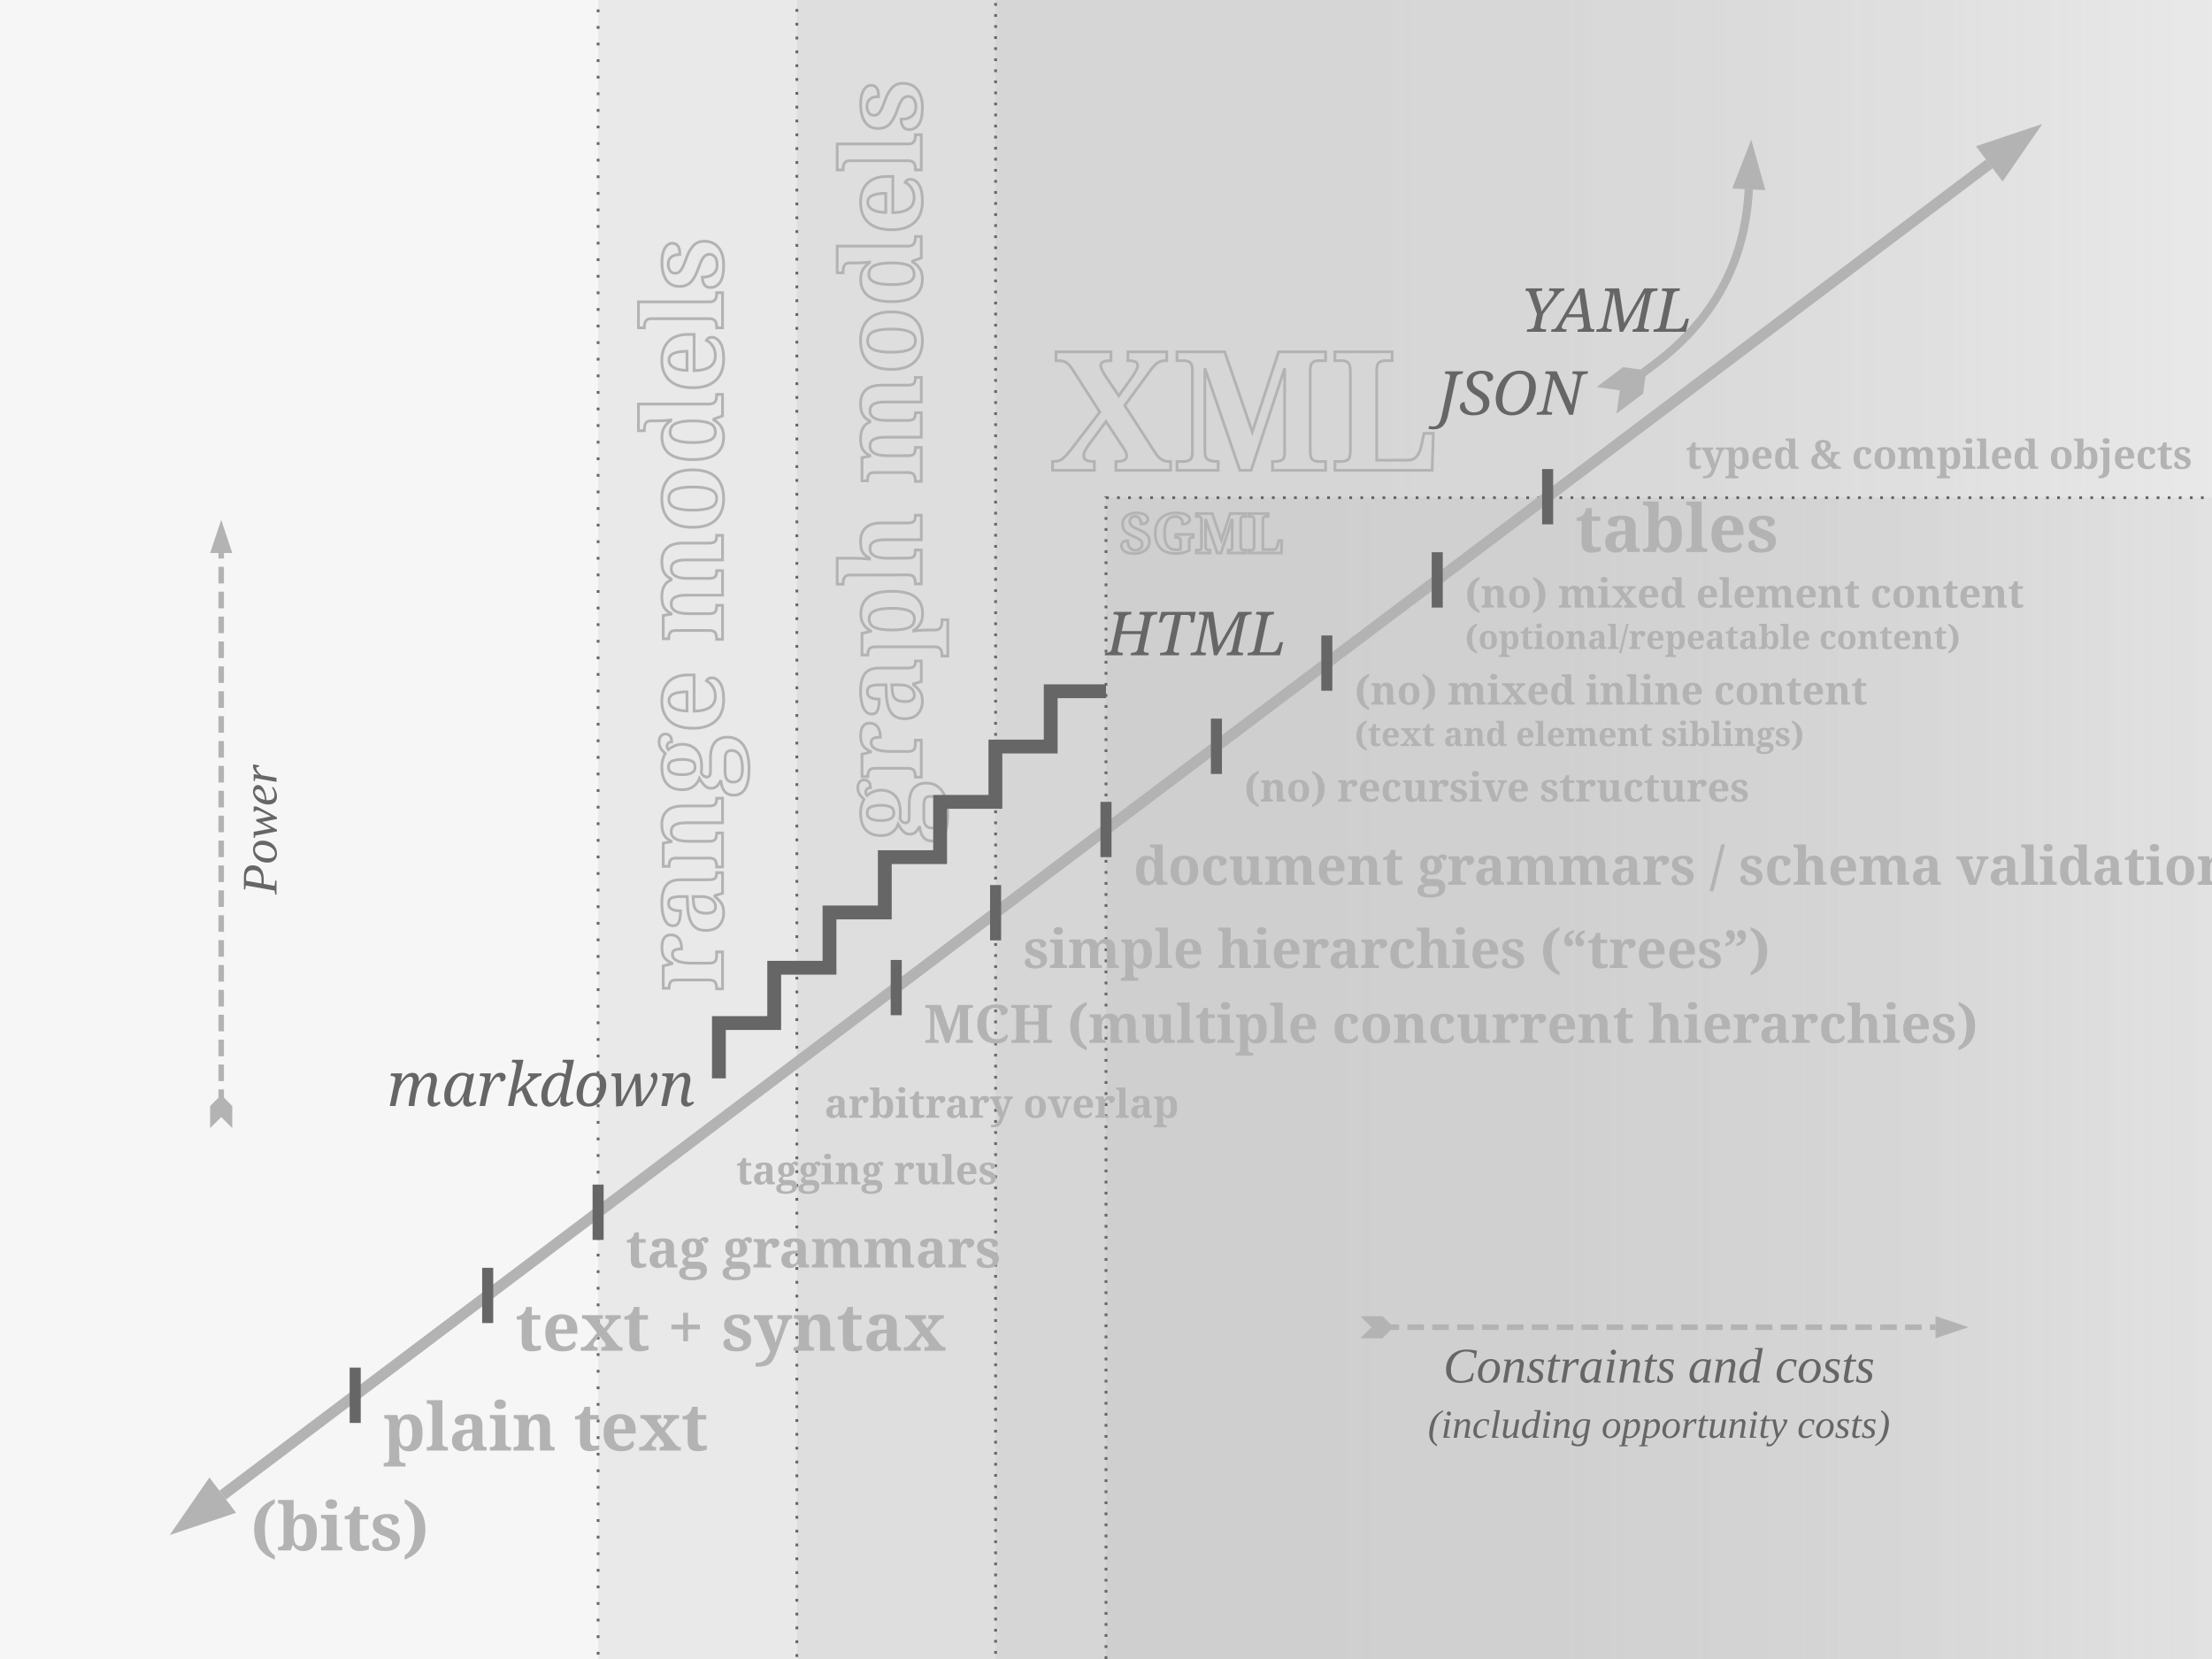
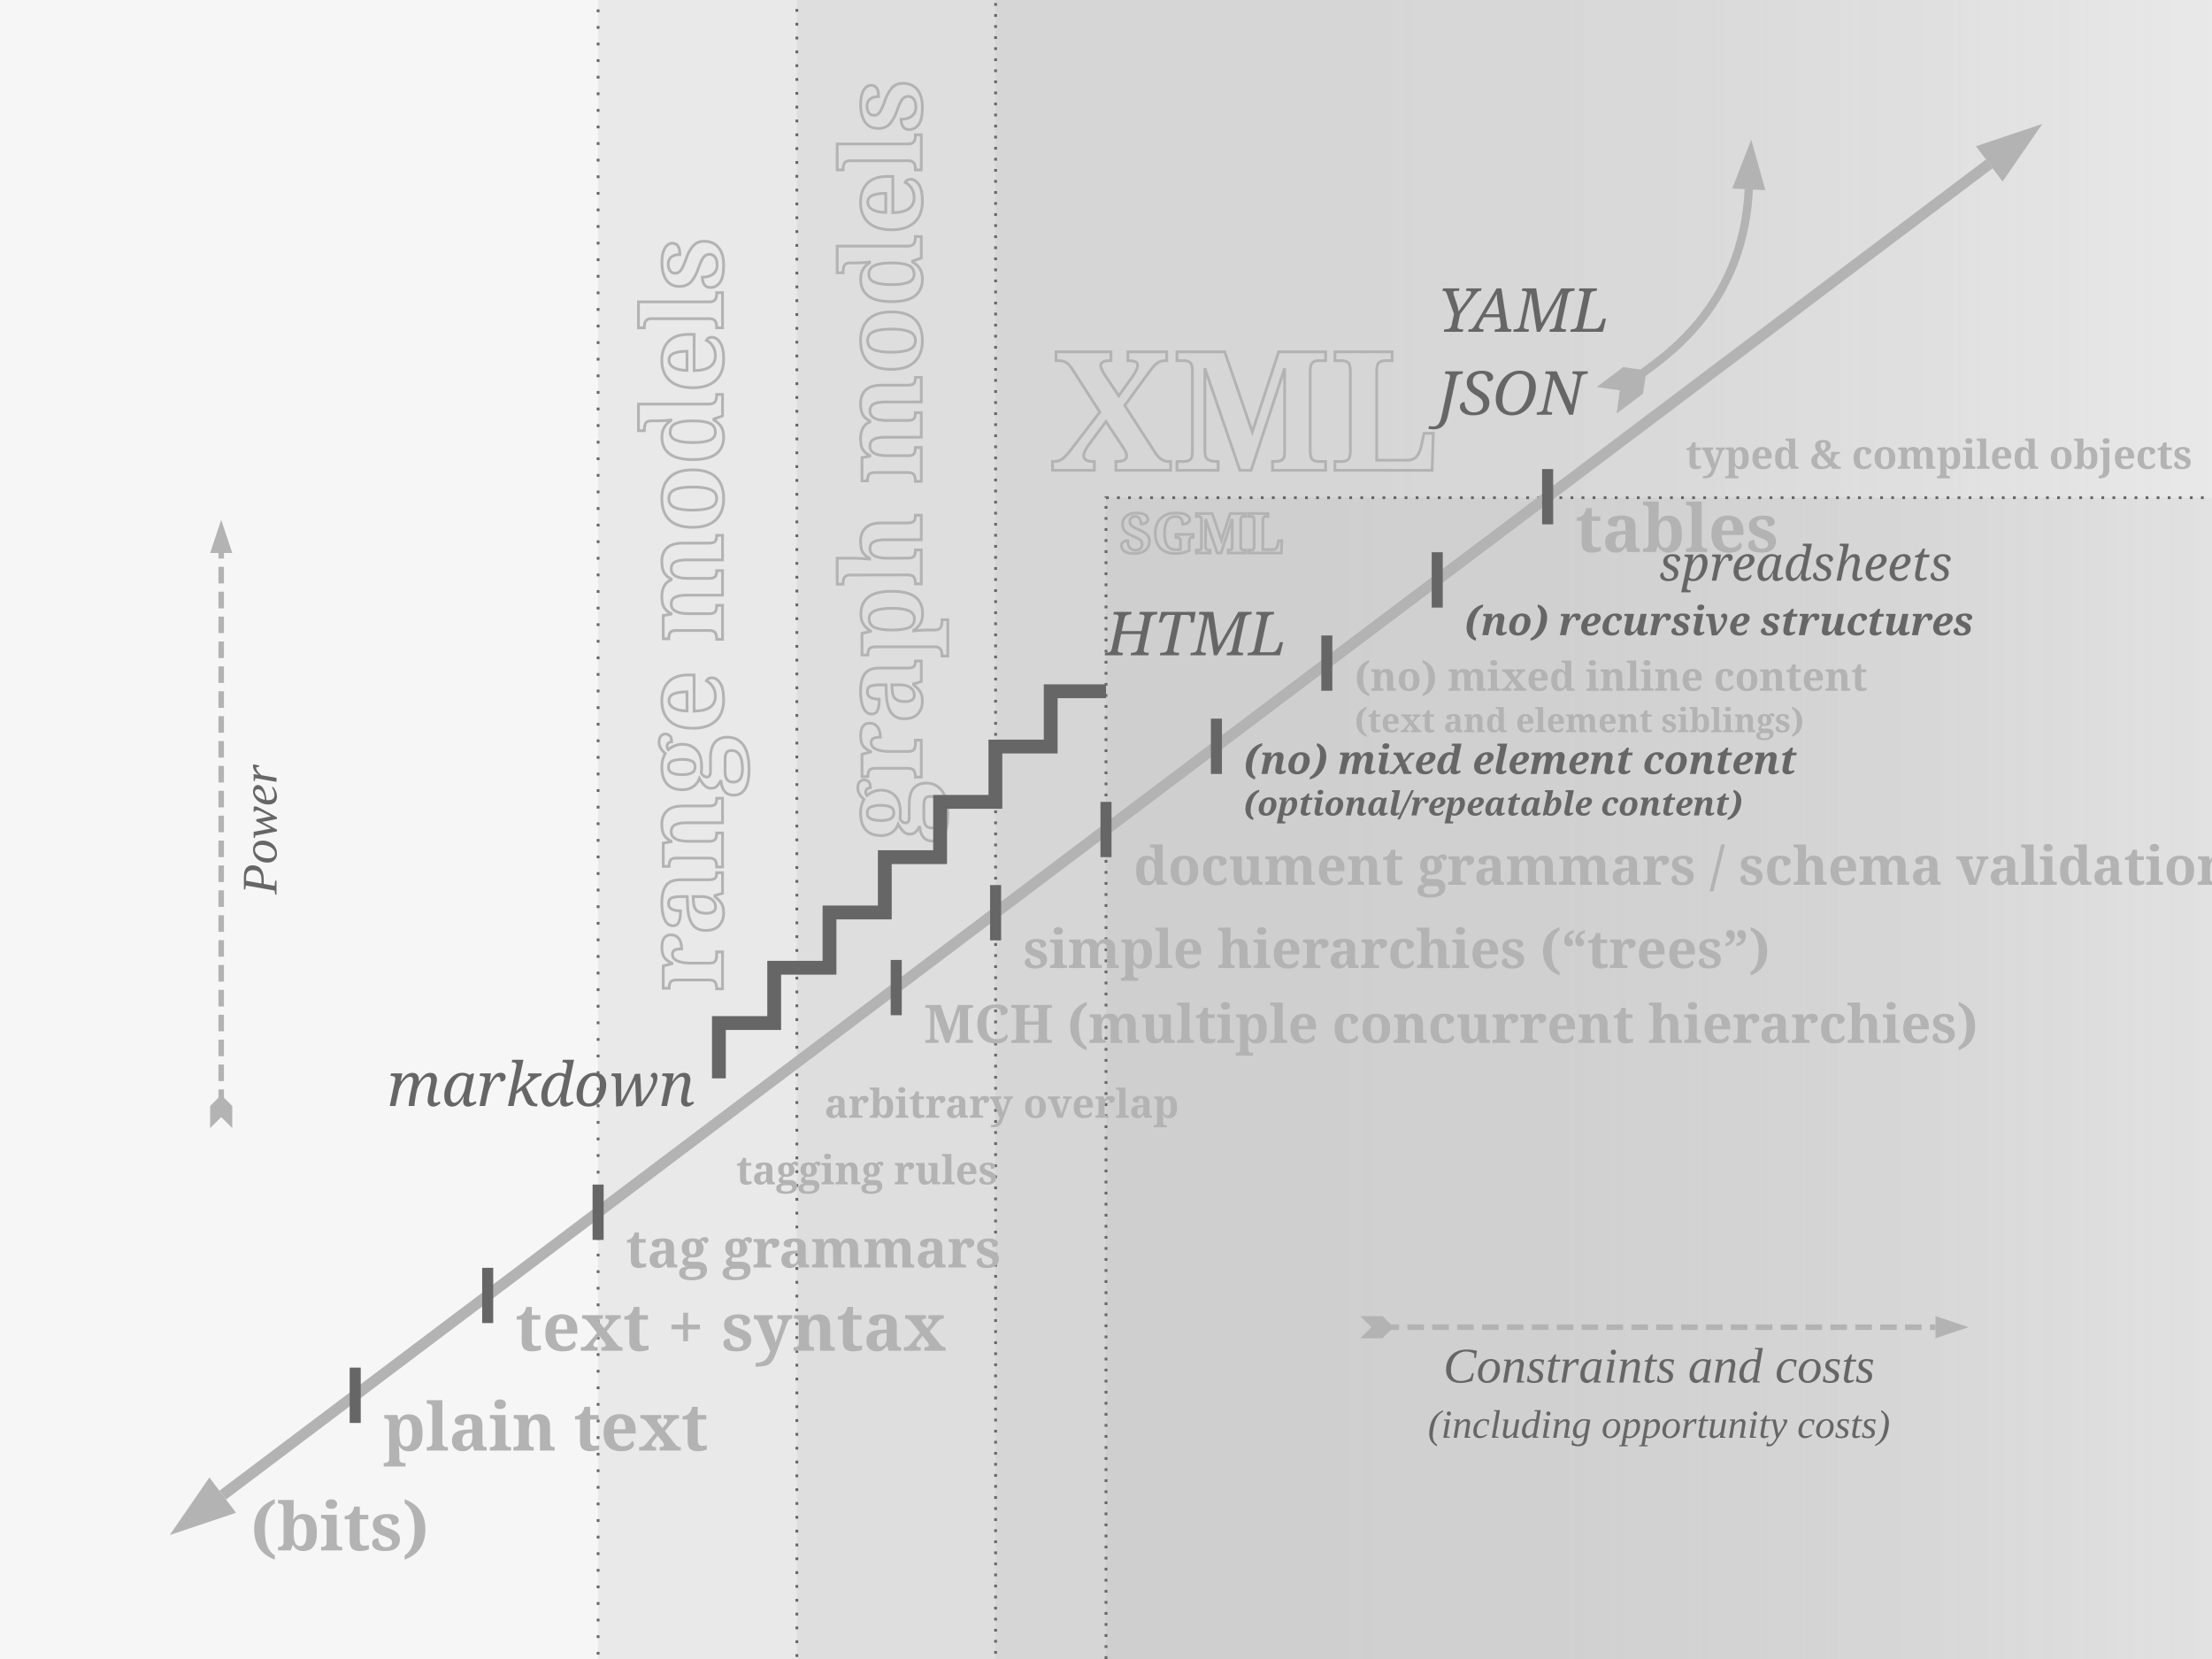
<svg xmlns="http://www.w3.org/2000/svg" xmlns:xlink="http://www.w3.org/1999/xlink" width="800" height="600" viewBox="0 0 800 600">
  <defs>
    <path id="tick" stroke="black" stroke-width="4" d="M 0 -10 v 20" transform="rotate(37)" />
    <linearGradient id="slant">
      <stop offset="40%" stop-color="grey" stop-opacity="0.2" />
      <stop offset="100%" stop-color="grey" stop-opacity="0" />
    </linearGradient>
    <marker id="startarrowhead" markerWidth="10" markerHeight="8" refX="7" refY="4" orient="auto" fill="grey">
      <path d="M 7 6 L 1 4 L 7 2 z" />
    </marker>
    <marker id="endarrowhead" markerWidth="10" markerHeight="8" refX="1" refY="4" orient="auto" fill="grey">
      <path d="M 1 6 L 7 4 L 1 2 z" />
    </marker>
    <marker id="fletching" markerWidth="10" markerHeight="8" refX="5" refY="4" orient="auto">
      <path fill="grey" stroke-width="1" d="M 7 4 L 5 6 L 1 6 L 3 4 L 1 2 L 5 2 Z" />
    </marker>
  </defs>
  <g transform="translate(400 300) rotate(-37)" font-family="Cambria" font-size="24" font-weight="bold" fill="grey">
    <g transform="translate(-230 0) rotate(37)">
      <rect x="0" y="-500" width="650" height="700" fill="url(#slant)" stroke="black" stroke-width="1" stroke-dasharray="1 5" />
      <text x="80" y="45" transform="rotate(-90)" font-size="40" fill="none" stroke="grey" stroke-width="1">range models</text>
    </g>
    <g transform="translate(-140 0) rotate(37)">
      <rect x="0" y="-450" width="650" height="700" fill="url(#slant)" stroke="black" stroke-width="1" stroke-dasharray="1 4" />
      <text x="80" y="45" transform="rotate(-90)" font-size="40" fill="none" stroke="grey" stroke-width="1">graph models</text>
    </g>
    <g transform="translate(-50 0) rotate(37)">
      <rect x="0" y="-400" width="650" height="700" fill="url(#slant)" stroke="black" stroke-width="1" stroke-dasharray="1 3" />
      <text x="20" y="-160" transform="" font-size="60" fill="none" stroke="grey" stroke-width="1">XML</text>
    </g>
    <g transform="translate(0 0) rotate(37)">
      <rect x="0" y="-120" width="650" height="700" fill="url(#slant)" stroke="black" stroke-width="1" stroke-dasharray="1 3" />
      <text x="5" y="-100" transform="" font-size="20" fill="none" stroke="grey" stroke-width="1">SGML</text>
    </g>
    <path fill="none" stroke="grey" stroke-width="4" d="M -400 0 h 800" marker-start="url(#startarrowhead)" marker-end="url(#endarrowhead)" />
    <g transform="translate(-400 0)">
      <text x="10" y="20" transform="rotate(37)">(bits)</text>
    </g>
    <g transform="translate(-340 0)">
      <use xlink:href="#tick" />
      <text x="10" y="20" transform="rotate(37)">plain text</text>
    </g>
    <g transform="translate(-280 0)">
      <use xlink:href="#tick" />
      <text x="10" y="20" transform="rotate(37)">text + syntax</text>
    </g>
    <g transform="translate(-230 0)">
      <use xlink:href="#tick" />
      <text x="10" y="20" transform="rotate(37)" font-size="80%">tag grammars</text>
    </g>
    <g transform="translate(-180 0)">
      <text x="10" y="20" transform="rotate(37)" font-size="60%">tagging rules</text>
    </g>
    <g transform="translate(-140 0)">
      <text x="10" y="20" transform="rotate(37)" font-size="60%">arbitrary overlap</text>
    </g>
    <g transform="translate(-95 0)">
      <use xlink:href="#tick" />
      <text x="10" y="20" transform="rotate(37)" font-size="80%">MCH (multiple concurrent hierarchies)</text>
    </g>
    <g transform="translate(-50 0)">
      <use xlink:href="#tick" />
      <text x="10" y="20" transform="rotate(37)" font-size="80%">simple hierarchies (“trees”)</text>
    </g>
    <g transform="translate(0 0)">
      <use xlink:href="#tick" />
      <text x="10" y="20" transform="rotate(37)" font-size="80%">document grammars / schema validation</text>
    </g>
-     <g transform="translate(50 0)">
+     <g transform="translate(50 0)" fill="black" font-style="italic">
      <use xlink:href="#tick" />
-       <text x="10" y="20" transform="rotate(37)" font-size="60%">(no) recursive structures</text>
+       <text x="10" y="10" transform="rotate(37)" font-size="60%">(no) mixed element content</text>
+       <text x="10" y="25" transform="rotate(37)" font-size="50%">(optional/repeatable content)</text>
    </g>
    <g transform="translate(100 0)">
      <use xlink:href="#tick" />
-       <text x="10" y="15" transform="rotate(37)" font-size="60%">(no) mixed inline content</text>
-       <text x="10" y="30" transform="rotate(37)" font-size="50%">(text and element siblings)</text>
+       <text x="10" y="10" transform="rotate(37)" font-size="60%">(no) mixed inline content</text>
+       <text x="10" y="25" transform="rotate(37)" font-size="50%">(text and element siblings)</text>
    </g>
-     <g transform="translate(150 0)">
+     <g transform="translate(150 0)" fill="black" font-style="italic">
      <use xlink:href="#tick" />
-       <text x="10" y="10" transform="rotate(37)" font-size="60%">(no) mixed element content</text>
-       <text x="10" y="25" transform="rotate(37)" font-size="50%">(optional/repeatable content)</text>
+       <text x="10" y="20" transform="rotate(37)" font-size="60%">(no) recursive structures</text>
    </g>
    <g transform="translate(200 0)">
      <use xlink:href="#tick" />
      <text x="10" y="20" transform="rotate(37)">tables</text>
    </g>
    <g transform="translate(250 0)">
      <text x="10" y="20" transform="rotate(37)" font-size="60%">typed &amp; compiled objects</text>
      <path fill="none" stroke="grey" stroke-width="3" d="M 0 -15 h 10 Q 50 -15 75 -45" marker-start="url(#fletching)" marker-end="url(#endarrowhead)" />
    </g>
  </g>
  <g text-anchor="middle" font-size="18" font-style="italic">
    <g transform="translate(600 500)">
      <path fill="none" stroke="grey" stroke-width="2" stroke-dasharray="6 3" d="M -100 -20 h 200" marker-start="url(#fletching)" marker-end="url(#endarrowhead)" />
      <text>Constraints and costs</text>
      <text y="20" font-size="80%">(including opportunity costs)</text>
    </g>
    <g transform="translate(100 300) rotate(-90)">
      <path fill="none" stroke="grey" stroke-width="2" stroke-dasharray="6 3" d="M -100 -20 h 200" marker-start="url(#fletching)" marker-end="url(#endarrowhead)" />
      <text>Power</text>
    </g>
  </g>
  <g transform="translate(400 300)" font-family="Cambria" font-size="22" font-style="italic">
    <path d="M -0 -50 h -20 v 20       h -20 v 20       h -20 v 20       h -20 v 20       h -20 v 20       h -20 v 20       h -20 v 20       " fill="none" stroke="black" stroke-width="5" />
    <text y="-63" fill="black">HTML</text>
    <text y="100" x="-260" fill="black">markdown</text>
    <text y="-150" x="120" fill="black">JSON</text>
-     <text y="-180" x="150" fill="black">YAML</text>
+     <text y="-180" x="120" fill="black">YAML</text>
+     <text y="-90" x="200" fill="black" font-size="80%">spreadsheets</text>
  </g>
  <rect fill="white" fill-opacity="0.4" width="100%" height="100%" />
</svg>
